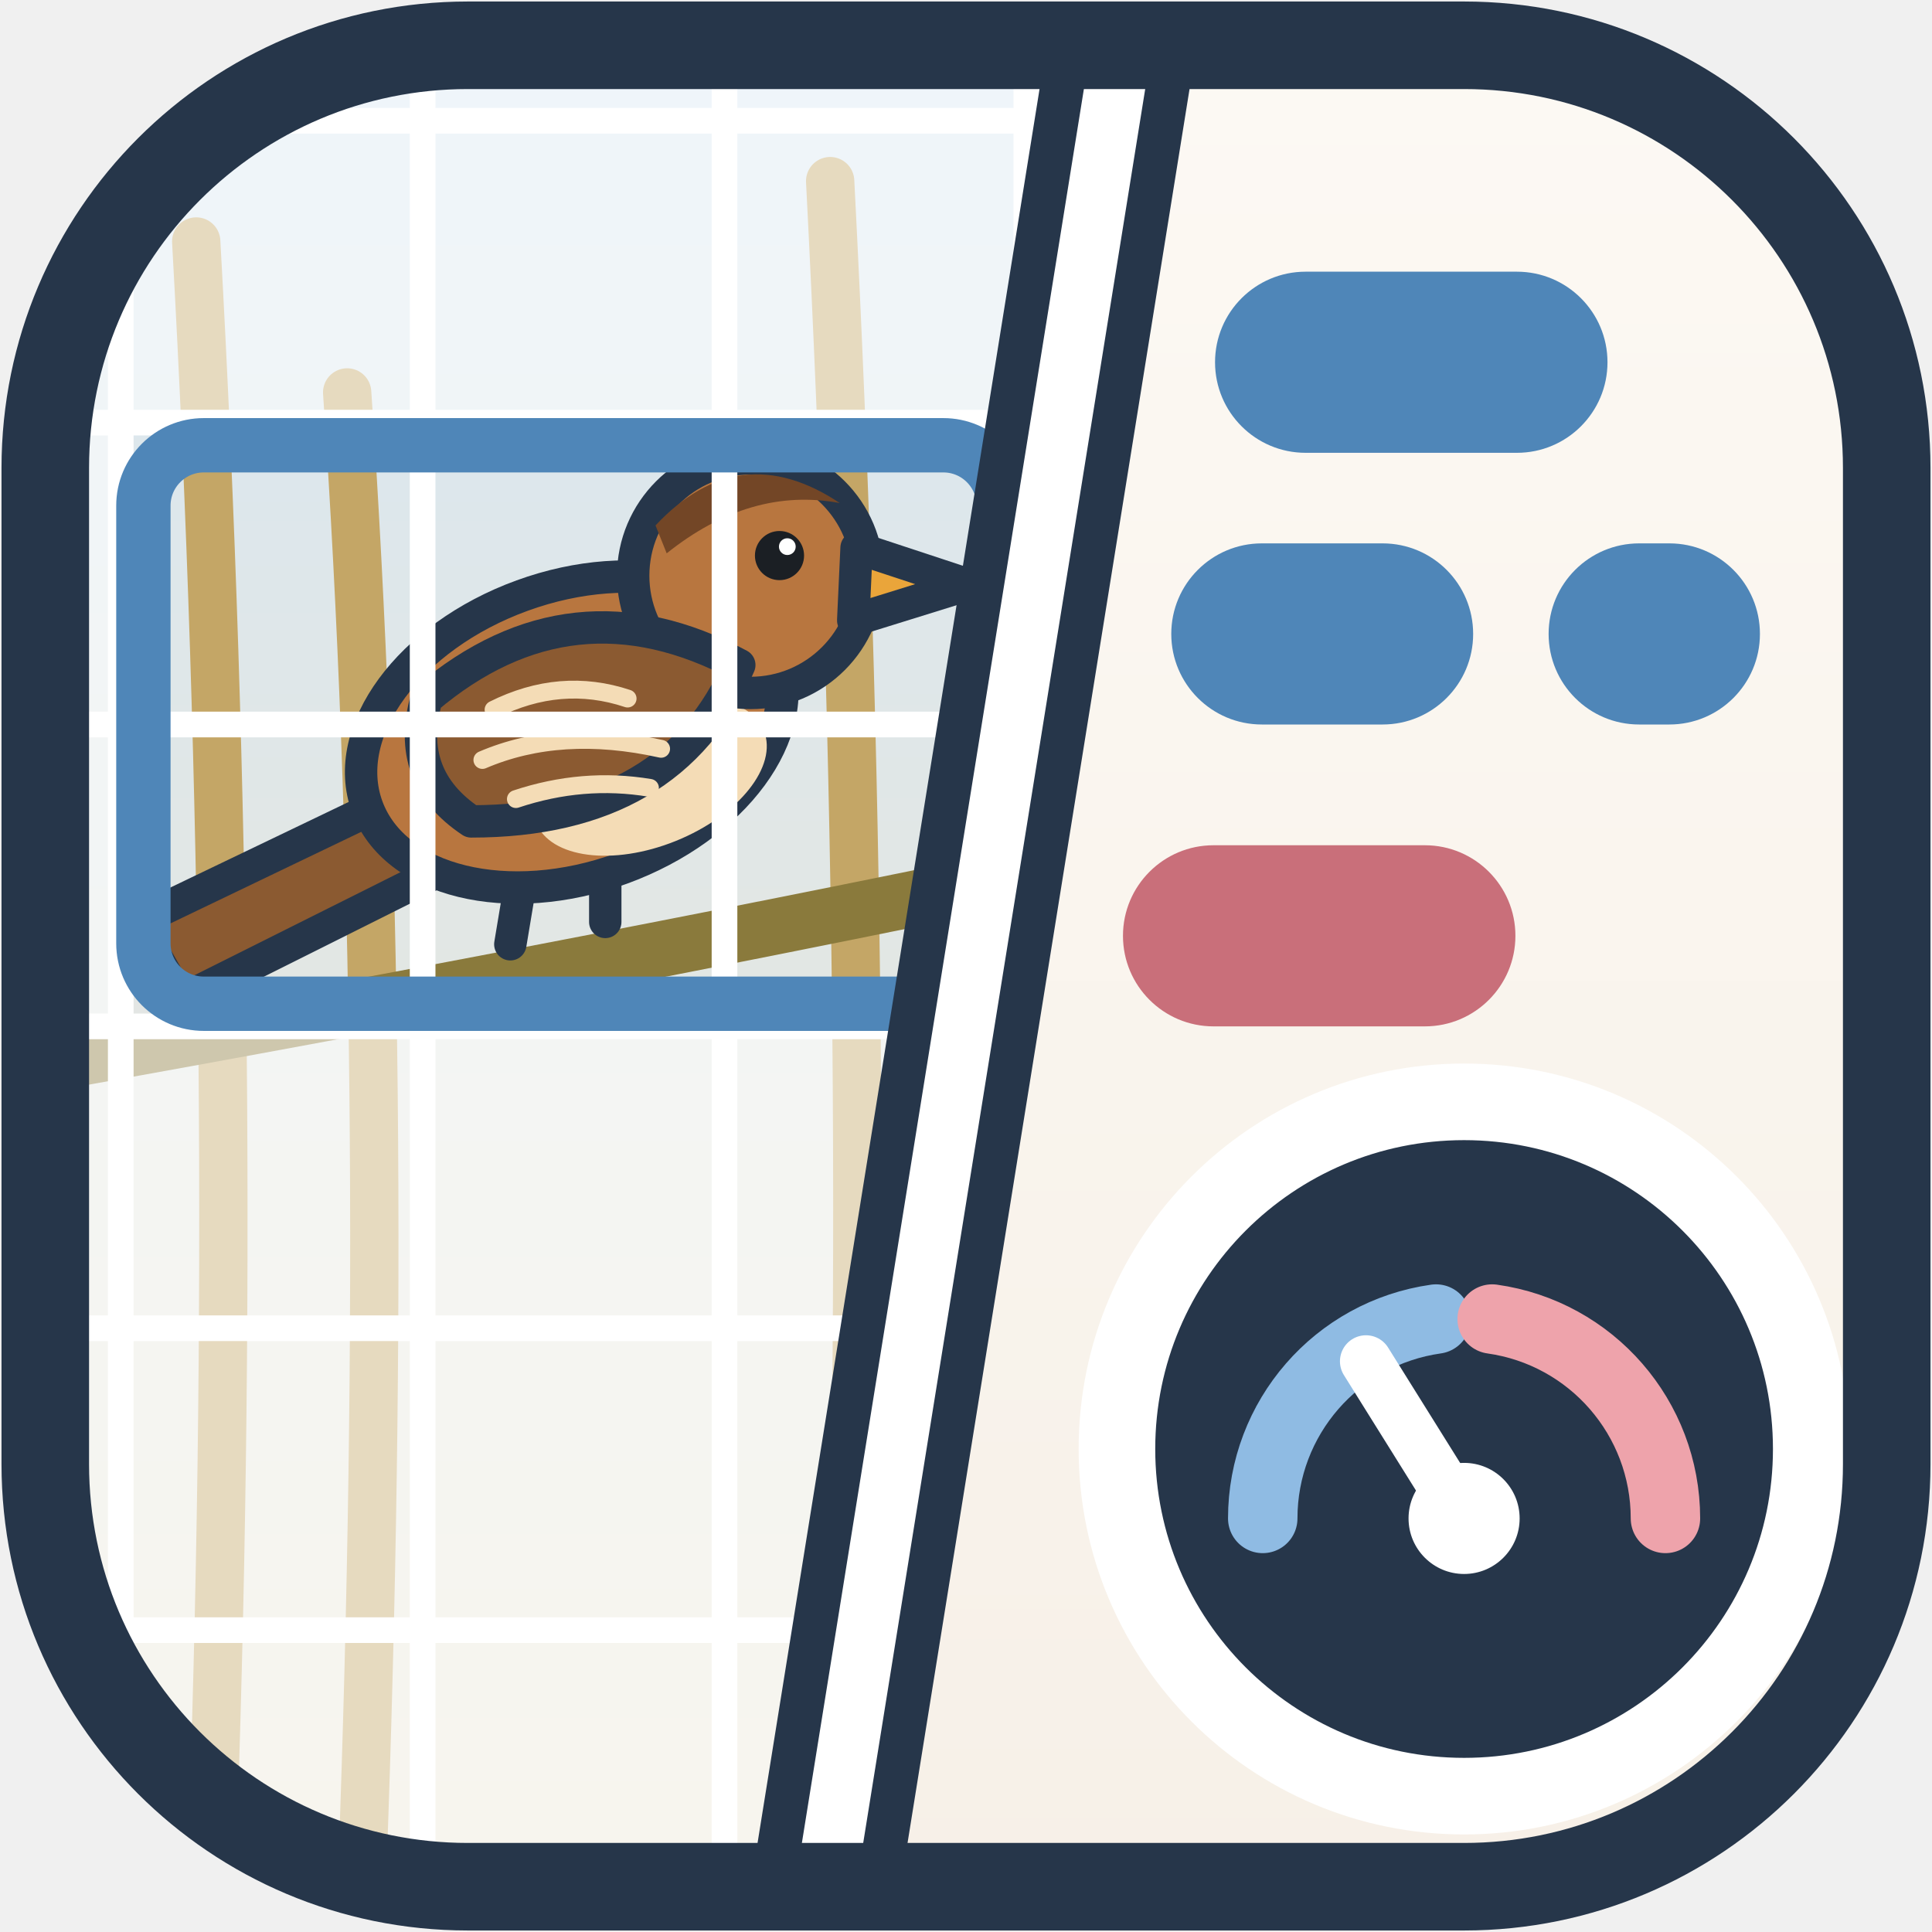
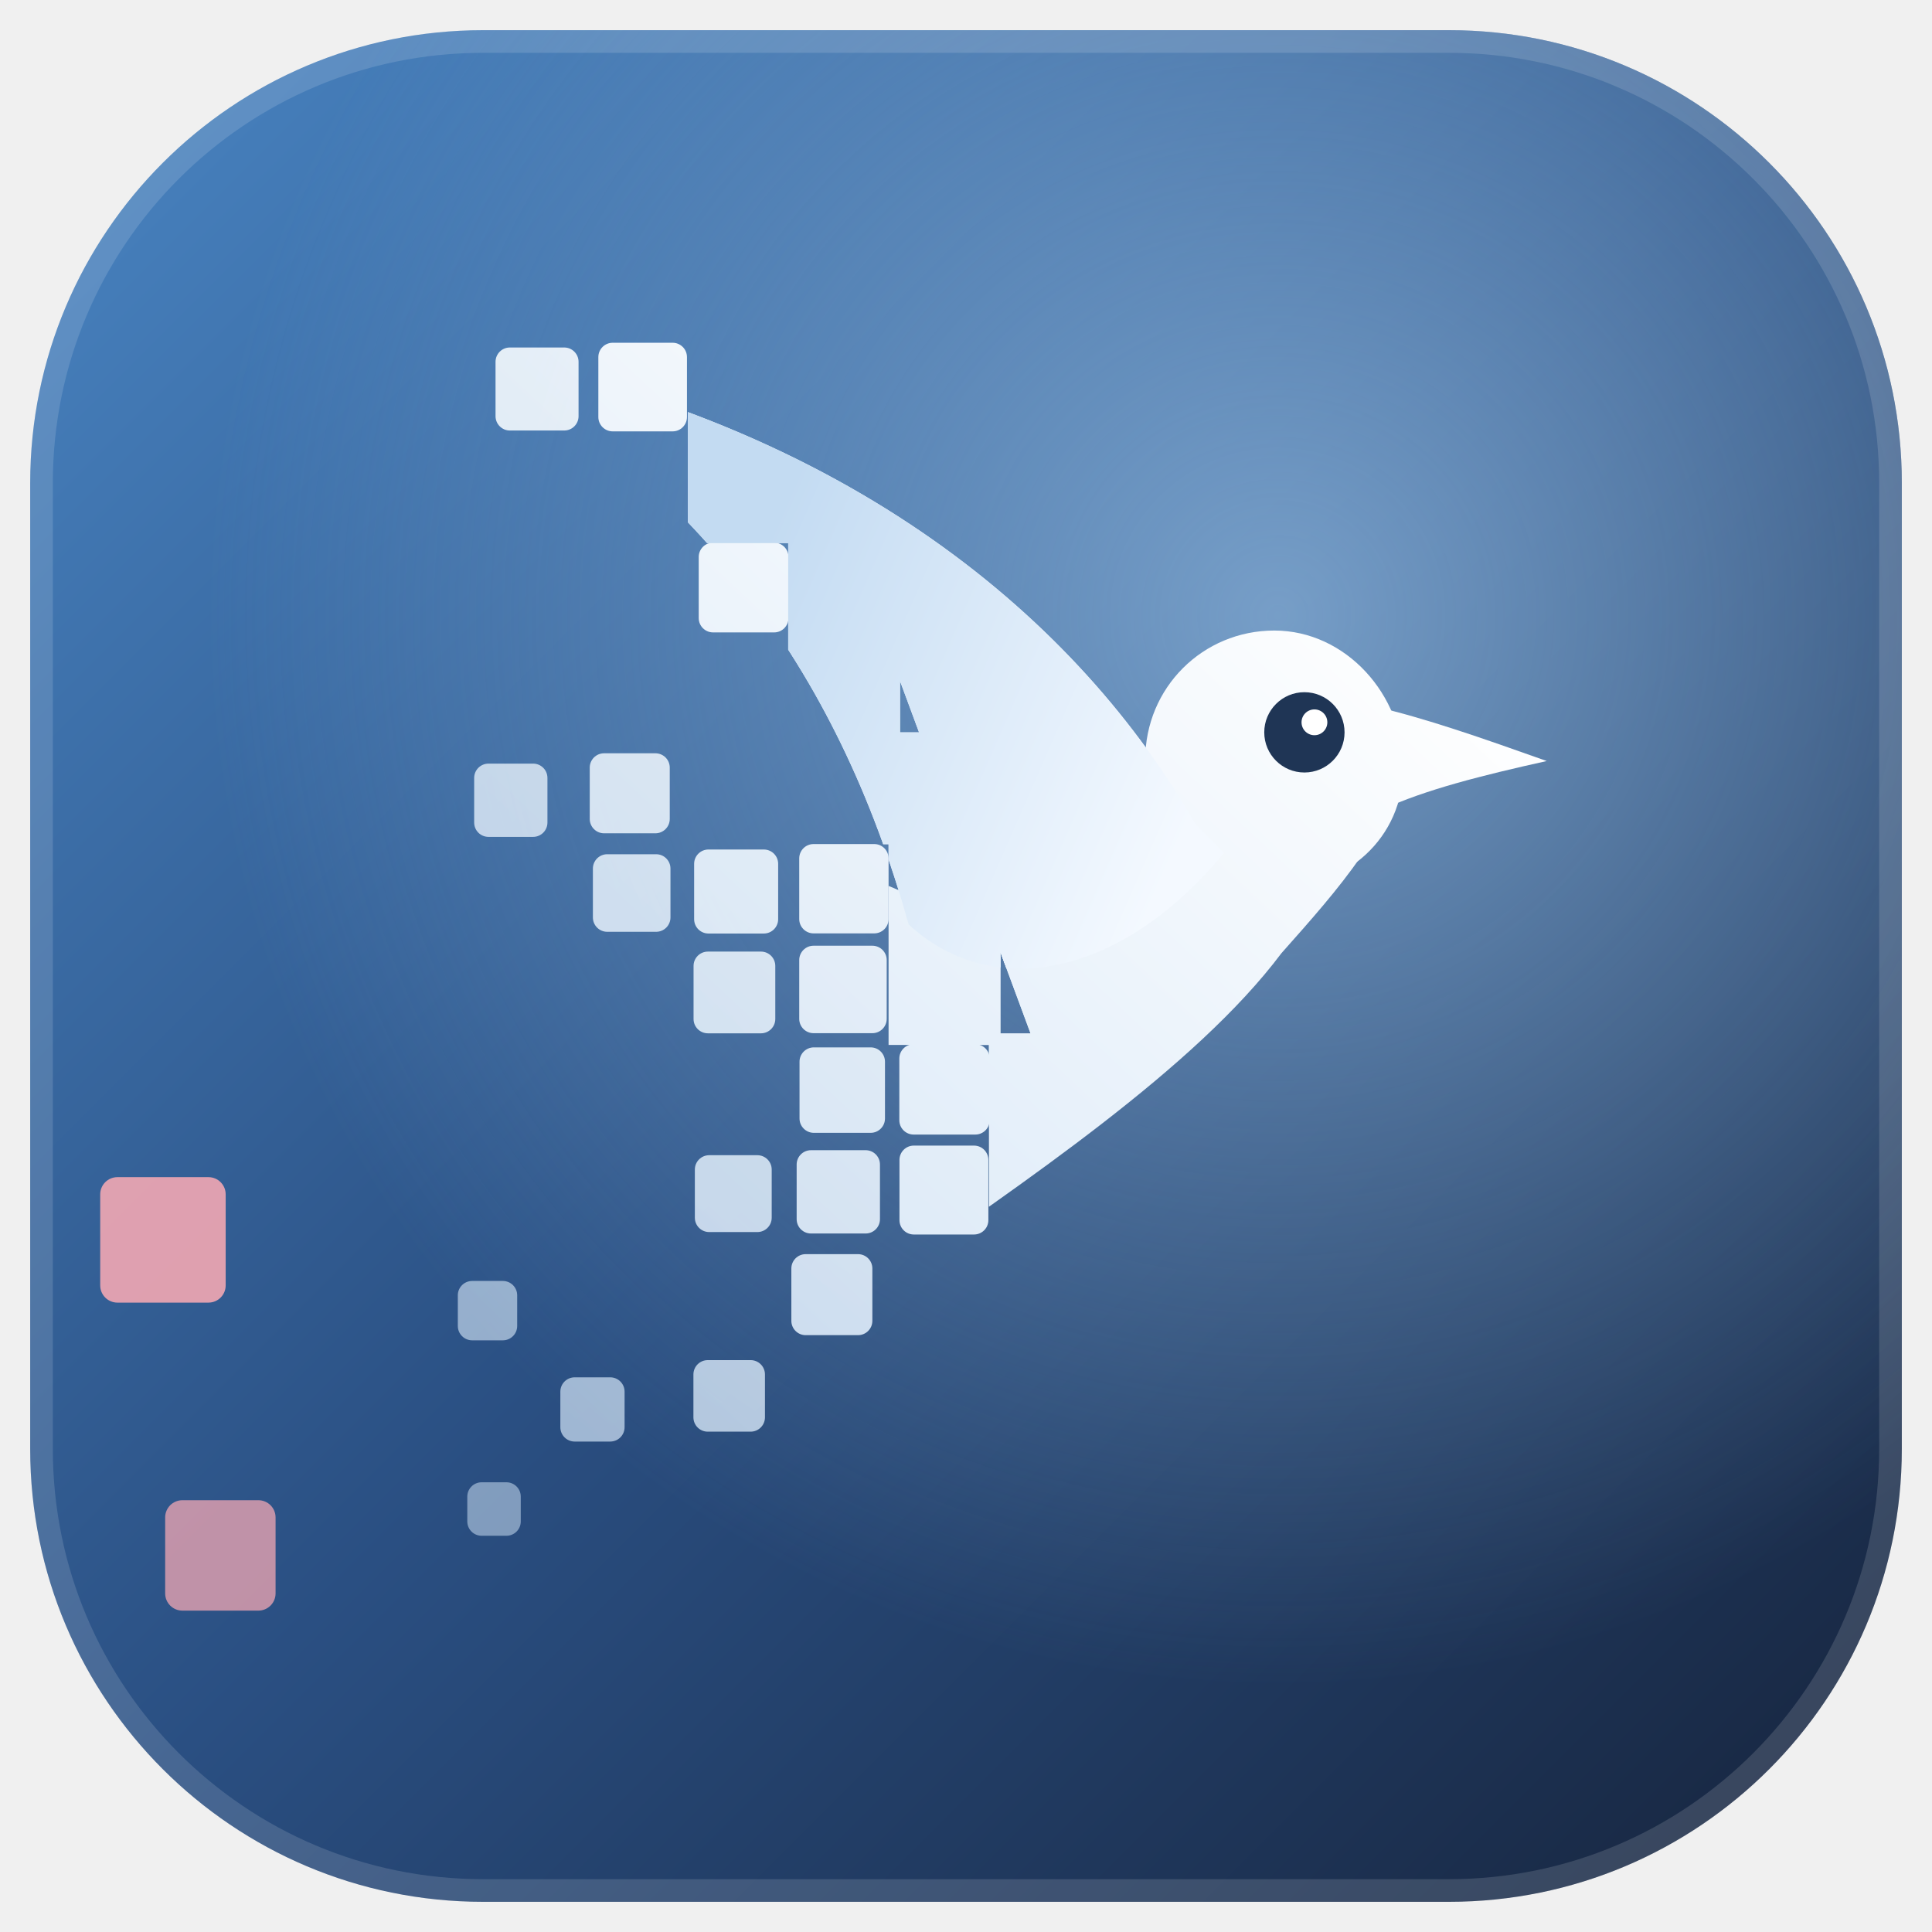
<svg xmlns="http://www.w3.org/2000/svg" viewBox="0 0 128 128" width="128" height="128">
  <defs>
+     <linearGradient id="bg" x1="0" y1="0" x2="1" y2="1">
+       <stop offset="0" stop-color="#4a86c4" />
+       <stop offset="0.5" stop-color="#2a4f82" />
+       <stop offset="1" stop-color="#16233b" />
+     </linearGradient>
+     <radialGradient id="glow" cx="0.66" cy="0.32" r="0.55">
+       <stop offset="0" stop-color="#a9d2f5" stop-opacity="0.6" />
+       <stop offset="1" stop-color="#9cc8ef" stop-opacity="0" />
+     </radialGradient>
+     <linearGradient id="wingfill" gradientUnits="userSpaceOnUse" x1="84" y1="40" x2="52" y2="26">
+       <stop offset="0" stop-color="#f4f9ff" />
+       <stop offset="1" stop-color="#c3dbf2" />
+     </linearGradient>
+     <linearGradient id="birdfill" gradientUnits="userSpaceOnUse" x1="100" y1="26" x2="40" y2="90">
+       <stop offset="0" stop-color="#ffffff" />
+       <stop offset="1" stop-color="#cfe2f5" />
+     </linearGradient>
+     <clipPath id="solid">
+       <polygon points="-33.91,-231.72 247.41,-335.92 455.80,226.73 174.47,330.92" />
+       <rect x="41.60" y="-7.40" width="7.80" height="7.80" />
+       <rect x="48.60" y="-0.40" width="7.80" height="7.80" />
+       <rect x="48.60" y="6.60" width="7.80" height="7.80" />
+       <rect x="48.60" y="13.60" width="7.80" height="7.80" />
+       <rect x="55.60" y="13.60" width="7.80" height="7.80" />
+       <rect x="55.60" y="20.60" width="7.80" height="7.80" />
+       <rect x="55.60" y="27.60" width="7.80" height="7.80" />
+       <rect x="55.60" y="34.60" width="7.80" height="7.80" />
+       <rect x="62.60" y="34.60" width="7.80" height="7.80" />
+       <rect x="62.60" y="41.60" width="7.80" height="7.80" />
+       <rect x="62.60" y="48.60" width="7.80" height="7.80" />
+       <rect x="69.60" y="55.60" width="7.80" height="7.80" />
+       <rect x="69.60" y="62.60" width="7.80" height="7.80" />
+       <rect x="69.60" y="69.60" width="7.80" height="7.80" />
+       <rect x="76.60" y="76.60" width="7.80" height="7.80" />
+       <rect x="76.60" y="83.60" width="7.80" height="7.80" />
+       <rect x="76.60" y="90.60" width="7.80" height="7.80" />
+       <rect x="83.60" y="90.60" width="7.80" height="7.80" />
+       <rect x="83.60" y="97.60" width="7.80" height="7.80" />
+       <rect x="83.60" y="104.60" width="7.80" height="7.80" />
+       <rect x="83.60" y="111.60" width="7.80" height="7.80" />
+       <rect x="90.60" y="111.60" width="7.80" height="7.80" />
+       <rect x="90.60" y="118.60" width="7.80" height="7.80" />
+       <rect x="90.60" y="125.60" width="7.80" height="7.80" />
+       <rect x="97.60" y="132.60" width="7.80" height="7.80" />
+     </clipPath>
    <clipPath id="tile">
-       <rect x="3.0" y="3.0" width="122.0" height="122.0" rx="28.0" />
+       <rect x="2.0" y="2.0" width="124.0" height="124.0" rx="30.0" />
    </clipPath>
-     <clipPath id="left">
-       <polygon points="0,0 71.29,0 50.71,128 0,128" />
-     </clipPath>
-     <clipPath id="right">
-       <polygon points="78.29,0 128,0 128,128 57.71,128" />
-     </clipPath>
-     <linearGradient id="img" x1="0" y1="0" x2="0" y2="1">
-       <stop offset="0" stop-color="#d6e7f6" />
-       <stop offset="1" stop-color="#efe6d2" />
-     </linearGradient>
-     <linearGradient id="txt" x1="0" y1="0" x2="0" y2="1">
-       <stop offset="0" stop-color="#fdfaf5" />
-       <stop offset="1" stop-color="#f6efe6" />
-     </linearGradient>
  </defs>
-   <rect x="3.0" y="3.0" width="122.0" height="122.0" rx="28.0" fill="#ffffff" />
+   <rect x="2.0" y="2.0" width="124.0" height="124.0" rx="30.0" fill="url(#bg)" />
  <g clip-path="url(#tile)">
-     <g clip-path="url(#left)">
-       <rect x="-10" y="-10" width="150" height="150" fill="url(#img)" />
-       <path d="M14 124 Q16 70 13 16" fill="none" stroke="#c4a666" stroke-width="3.2" stroke-linecap="round" />
-       <path d="M24 124 Q26 70 23 26" fill="none" stroke="#c4a666" stroke-width="3.2" stroke-linecap="round" />
-       <path d="M56 124 Q58 70 55 12" fill="none" stroke="#c4a666" stroke-width="3.2" stroke-linecap="round" />
-       <g transform="translate(36.4 48.5) scale(0.74) translate(-66 -52)">
-         <path d="M-40 92 Q60 76 150 56" fill="none" stroke="#8a7a3c" stroke-width="5.0" stroke-linecap="round" />
-         <path d="M54 57 L29 69 L33 76 L57 64 Z" fill="#8b5a31" stroke="#26364a" stroke-width="2.9" stroke-linejoin="round" stroke-linecap="round" />
-         <path d="M64 62 L62.5 71 M71 61 L71 69" fill="none" stroke="#26364a" stroke-width="2.9" stroke-linejoin="round" stroke-linecap="round" />
-         <ellipse cx="68" cy="52" rx="19.5" ry="13" transform="rotate(-20 68 52)" fill="#b8763f" stroke="#26364a" stroke-width="2.9" stroke-linejoin="round" stroke-linecap="round" />
-         <ellipse cx="75" cy="56" rx="11" ry="6.2" transform="rotate(-22 75 56)" fill="#f4dcb6" />
-         <circle cx="84" cy="38" r="10.5" fill="#b8763f" stroke="#26364a" stroke-width="2.9" stroke-linejoin="round" stroke-linecap="round" />
-         <path d="M75.5 33.5 Q83 25.5 92 31.5 Q84 30 76.5 36 Z" fill="#734626" />
-         <path d="M55 49 Q68 38 83 46 Q77 60 59 60 Q53 56 55 49 Z" fill="#8b5a31" stroke="#26364a" stroke-width="2.9" stroke-linejoin="round" stroke-linecap="round" />
-         <path d="M61 50 Q67 47 73 49 M60 54.5 Q67 51.5 76 53.5 M63 58 Q69 56 75 57" fill="none" stroke="#f4dcb6" stroke-width="1.6" stroke-linecap="round" />
-         <path d="M93.5 35.5 L103.5 38.8 L93.2 42 Z" fill="#eaa53a" stroke="#26364a" stroke-width="2.9" stroke-linejoin="round" stroke-linecap="round" />
-         <circle cx="86.6" cy="36.2" r="2.2" fill="#1b1f24" />
-         <circle cx="87.3" cy="35.4" r="0.75" fill="#fff" />
+     <rect width="128" height="128" fill="url(#glow)" />
+     <g transform="translate(64 66) scale(0.95) translate(-68 -53)">
+       <rect x="7.62" y="65.62" width="8.75" height="8.75" rx="1.2" fill="#f2a7b3" opacity="0.90" />
+       <rect x="12.15" y="88.15" width="7.70" height="7.70" rx="1.2" fill="#f2a7b3" opacity="0.75" />
+       <rect x="35.19" y="7.76" width="5.79" height="5.79" rx="1.0" fill="url(#birdfill)" opacity="0.94" />
+       <rect x="33.70" y="36.78" width="5.11" height="5.11" rx="1.0" fill="url(#birdfill)" opacity="0.82" />
+       <rect x="32.56" y="72.86" width="4.14" height="4.14" rx="1.0" fill="url(#birdfill)" opacity="0.63" />
+       <rect x="33.22" y="86.90" width="3.73" height="3.73" rx="1.0" fill="url(#birdfill)" opacity="0.53" />
+       <rect x="42.36" y="7.43" width="6.18" height="6.18" rx="1.0" fill="url(#birdfill)" opacity="0.99" />
+       <rect x="41.76" y="36.06" width="5.58" height="5.58" rx="1.0" fill="url(#birdfill)" opacity="0.91" />
+       <rect x="41.98" y="43.10" width="5.41" height="5.41" rx="1.0" fill="url(#birdfill)" opacity="0.88" />
+       <rect x="39.71" y="79.58" width="4.48" height="4.48" rx="1.0" fill="url(#birdfill)" opacity="0.70" />
+       <rect x="49.36" y="21.37" width="6.26" height="6.26" rx="1.0" fill="url(#birdfill)" opacity="1.00" />
+       <rect x="49.04" y="42.77" width="5.86" height="5.86" rx="1.0" fill="url(#birdfill)" opacity="0.95" />
+       <rect x="49.00" y="49.89" width="5.70" height="5.70" rx="1.0" fill="url(#birdfill)" opacity="0.92" />
+       <rect x="49.09" y="64.09" width="5.36" height="5.36" rx="1.0" fill="url(#birdfill)" opacity="0.87" />
+       <rect x="48.99" y="78.38" width="4.99" height="4.99" rx="1.0" fill="url(#birdfill)" opacity="0.80" />
+       <rect x="56.37" y="42.39" width="6.23" height="6.23" rx="1.0" fill="url(#birdfill)" opacity="0.99" />
+       <rect x="56.37" y="49.48" width="6.10" height="6.10" rx="1.0" fill="url(#birdfill)" opacity="0.98" />
+       <rect x="56.39" y="56.57" width="5.96" height="5.96" rx="1.0" fill="url(#birdfill)" opacity="0.96" />
+       <rect x="56.19" y="63.74" width="5.81" height="5.81" rx="1.0" fill="url(#birdfill)" opacity="0.94" />
+       <rect x="55.82" y="70.99" width="5.65" height="5.65" rx="1.0" fill="url(#birdfill)" opacity="0.92" />
+       <rect x="63.35" y="56.35" width="6.30" height="6.30" rx="1.0" fill="url(#birdfill)" opacity="1.00" />
+       <rect x="63.36" y="63.42" width="6.20" height="6.20" rx="1.0" fill="url(#birdfill)" opacity="0.99" />
+       <g fill="url(#birdfill)" clip-path="url(#solid)">
+         <path d="M76 52 C64 45 49 39 29 37 C43 45 55 54 66 60 C71 58.5 74.5 55.5 76 52 Z" />
+         <path d="M96 33 C90 29 84 30.5 81 35 C76 44 68 54 60 61 L24 79 C35 77 43 74.5 49 73.5 L31 97 C43 89 53 80 62 73 C72 66 84 58 90 50 C94 45.5 98 41 98 37 C98 35.5 97.4 34 96 33 Z" />
+         <path d="M98.5 37 C98.5 42 94.5 45.5 89.5 45.5 C84.5 45.5 80.5 41.5 80.5 36.5 C80.5 31.5 84.5 27.5 89.5 27.5 C94.5 27.5 98.5 32 98.5 37 Z" />
+         <path d="M96.5 32.8 C100 33.6 104 35 108.5 36.6 C104 37.6 100 38.6 97 40 Z" />
+         <path d="M84 41 C76 27 60 13 33 8 C49 17 59 30 64 48 C70 53.5 79 51.5 86 43 Z" />
+         <path d="M84 41 C76 27 60 13 33 8 C49 17 59 30 64 48 C70 53.5 79 51.5 86 43 Z" fill="url(#wingfill)" />
      </g>
-       <rect x="-12.0" y="-12.0" width="20.0" height="20.0" fill="#ffffff" opacity="0.58" />
-       <rect x="-12.0" y="8.0" width="20.0" height="20.0" fill="#ffffff" opacity="0.58" />
-       <rect x="-12.0" y="28.0" width="20.0" height="20.0" fill="#ffffff" opacity="0.58" />
-       <rect x="-12.0" y="48.0" width="20.0" height="20.0" fill="#ffffff" opacity="0.58" />
-       <rect x="-12.0" y="68.0" width="20.0" height="20.0" fill="#ffffff" opacity="0.58" />
-       <rect x="-12.0" y="88.0" width="20.0" height="20.0" fill="#ffffff" opacity="0.58" />
-       <rect x="-12.0" y="108.0" width="20.0" height="20.0" fill="#ffffff" opacity="0.58" />
-       <rect x="-12.0" y="128.0" width="20.0" height="20.0" fill="#ffffff" opacity="0.58" />
-       <rect x="8.0" y="-12.0" width="20.0" height="20.0" fill="#ffffff" opacity="0.58" />
-       <rect x="8.0" y="8.0" width="20.0" height="20.0" fill="#ffffff" opacity="0.58" />
-       <rect x="8.0" y="68.0" width="20.0" height="20.0" fill="#ffffff" opacity="0.58" />
-       <rect x="8.0" y="88.0" width="20.0" height="20.0" fill="#ffffff" opacity="0.58" />
-       <rect x="8.0" y="108.0" width="20.0" height="20.0" fill="#ffffff" opacity="0.58" />
-       <rect x="8.0" y="128.0" width="20.0" height="20.0" fill="#ffffff" opacity="0.58" />
-       <rect x="28.0" y="-12.0" width="20.0" height="20.0" fill="#ffffff" opacity="0.58" />
-       <rect x="28.0" y="8.0" width="20.0" height="20.0" fill="#ffffff" opacity="0.58" />
-       <rect x="28.0" y="68.0" width="20.0" height="20.0" fill="#ffffff" opacity="0.58" />
-       <rect x="28.0" y="88.0" width="20.0" height="20.0" fill="#ffffff" opacity="0.58" />
-       <rect x="28.0" y="108.0" width="20.0" height="20.0" fill="#ffffff" opacity="0.58" />
-       <rect x="28.0" y="128.0" width="20.0" height="20.0" fill="#ffffff" opacity="0.58" />
-       <rect x="48.0" y="-12.0" width="20.0" height="20.0" fill="#ffffff" opacity="0.58" />
-       <rect x="48.0" y="8.0" width="20.0" height="20.0" fill="#ffffff" opacity="0.58" />
-       <rect x="48.0" y="68.0" width="20.0" height="20.0" fill="#ffffff" opacity="0.58" />
-       <rect x="48.0" y="88.0" width="20.0" height="20.0" fill="#ffffff" opacity="0.58" />
-       <rect x="48.0" y="108.0" width="20.0" height="20.0" fill="#ffffff" opacity="0.58" />
-       <rect x="48.0" y="128.0" width="20.0" height="20.0" fill="#ffffff" opacity="0.58" />
-       <rect x="68.0" y="-12.0" width="20.0" height="20.0" fill="#ffffff" opacity="0.58" />
-       <rect x="68.0" y="8.0" width="20.0" height="20.0" fill="#ffffff" opacity="0.58" />
-       <rect x="68.0" y="28.0" width="20.0" height="20.0" fill="#ffffff" opacity="0.58" />
-       <rect x="68.0" y="48.0" width="20.0" height="20.0" fill="#ffffff" opacity="0.58" />
-       <rect x="68.0" y="68.0" width="20.0" height="20.0" fill="#ffffff" opacity="0.58" />
-       <rect x="68.0" y="88.0" width="20.0" height="20.0" fill="#ffffff" opacity="0.58" />
-       <rect x="68.0" y="108.0" width="20.0" height="20.0" fill="#ffffff" opacity="0.58" />
-       <rect x="68.0" y="128.0" width="20.0" height="20.0" fill="#ffffff" opacity="0.58" />
-       <rect x="88.0" y="-12.0" width="20.0" height="20.0" fill="#ffffff" opacity="0.58" />
-       <rect x="88.0" y="8.0" width="20.0" height="20.0" fill="#ffffff" opacity="0.58" />
-       <rect x="88.0" y="28.0" width="20.0" height="20.0" fill="#ffffff" opacity="0.58" />
-       <rect x="88.0" y="48.0" width="20.0" height="20.0" fill="#ffffff" opacity="0.58" />
-       <rect x="88.0" y="68.0" width="20.0" height="20.0" fill="#ffffff" opacity="0.58" />
-       <rect x="88.0" y="88.0" width="20.0" height="20.0" fill="#ffffff" opacity="0.58" />
-       <rect x="88.0" y="108.0" width="20.0" height="20.0" fill="#ffffff" opacity="0.58" />
-       <rect x="88.0" y="128.0" width="20.0" height="20.0" fill="#ffffff" opacity="0.58" />
-       <rect x="108.0" y="-12.0" width="20.0" height="20.0" fill="#ffffff" opacity="0.58" />
-       <rect x="108.0" y="8.0" width="20.0" height="20.0" fill="#ffffff" opacity="0.58" />
-       <rect x="108.0" y="28.0" width="20.0" height="20.0" fill="#ffffff" opacity="0.58" />
-       <rect x="108.0" y="48.0" width="20.0" height="20.0" fill="#ffffff" opacity="0.58" />
-       <rect x="108.0" y="68.0" width="20.0" height="20.0" fill="#ffffff" opacity="0.58" />
-       <rect x="108.0" y="88.0" width="20.0" height="20.0" fill="#ffffff" opacity="0.58" />
-       <rect x="108.0" y="108.0" width="20.0" height="20.0" fill="#ffffff" opacity="0.58" />
-       <rect x="108.0" y="128.0" width="20.0" height="20.0" fill="#ffffff" opacity="0.58" />
-       <path d="M-12.0 -10 V140 M-10 -12.0 H140" stroke="#ffffff" stroke-width="1.7" />
-       <path d="M8.0 -10 V140 M-10 8.0 H140" stroke="#ffffff" stroke-width="1.7" />
-       <path d="M28.0 -10 V140 M-10 28.0 H140" stroke="#ffffff" stroke-width="1.7" />
-       <path d="M48.0 -10 V140 M-10 48.0 H140" stroke="#ffffff" stroke-width="1.7" />
-       <path d="M68.0 -10 V140 M-10 68.0 H140" stroke="#ffffff" stroke-width="1.7" />
-       <path d="M88.0 -10 V140 M-10 88.0 H140" stroke="#ffffff" stroke-width="1.7" />
-       <path d="M108.0 -10 V140 M-10 108.0 H140" stroke="#ffffff" stroke-width="1.7" />
-       <path d="M128.0 -10 V140 M-10 128.0 H140" stroke="#ffffff" stroke-width="1.7" />
-       <rect x="9.5" y="29.5" width="57.0" height="37.0" rx="4" fill="none" stroke="#4f86b8" stroke-width="3.6" />
+       <circle cx="91.6" cy="34.6" r="2.8" fill="#1f3555" />
+       <circle cx="92.3" cy="33.9" r="0.9" fill="#ffffff" />
    </g>
-     <g clip-path="url(#right)">
-       <rect x="-10" y="-10" width="150" height="150" fill="url(#txt)" />
-       <rect x="80.5" y="18" width="26" height="12.0" rx="6.0" fill="#4f86b8" />
-       <rect x="77.6" y="36" width="20" height="12.0" rx="6.0" fill="#4f86b8" />
-       <rect x="102.6" y="36" width="14" height="12.0" rx="6.0" fill="#4f86b8" />
-       <rect x="74.4" y="56" width="26" height="12.0" rx="6.0" fill="#c96f7a" />
-     </g>
-     <polygon points="0,0 71.29,0 50.71,128 0,128" fill="none" stroke="#26364a" stroke-width="2.9" />
-     <polygon points="78.29,0 128,0 128,128 57.71,128" fill="none" stroke="#26364a" stroke-width="2.9" />
  </g>
-   <circle cx="97.00" cy="96.00" r="23.0" fill="#26364a" stroke="#ffffff" stroke-width="5.075" />
-   <path d="M83.66 100.60 A13.34 13.34 0 0 1 95.14 87.39" fill="none" stroke="#8fbbe3" stroke-width="4.60" stroke-linecap="round" />
-   <path d="M98.86 87.39 A13.34 13.34 0 0 1 110.34 100.60" fill="none" stroke="#eea3ab" stroke-width="4.60" stroke-linecap="round" />
-   <path d="M97.00 100.60 L90.50 90.19" stroke="#ffffff" stroke-width="3.45" stroke-linecap="round" />
-   <circle cx="97.00" cy="100.60" r="3.68" fill="#ffffff" />
-   <rect x="3.0" y="3.0" width="122.0" height="122.0" rx="28.0" fill="none" stroke="#26364a" stroke-width="5.8" />
+   <rect x="2.75" y="2.75" width="122.5" height="122.5" rx="29.25" fill="none" stroke="#ffffff" stroke-opacity="0.14" stroke-width="1.5" />
</svg>
